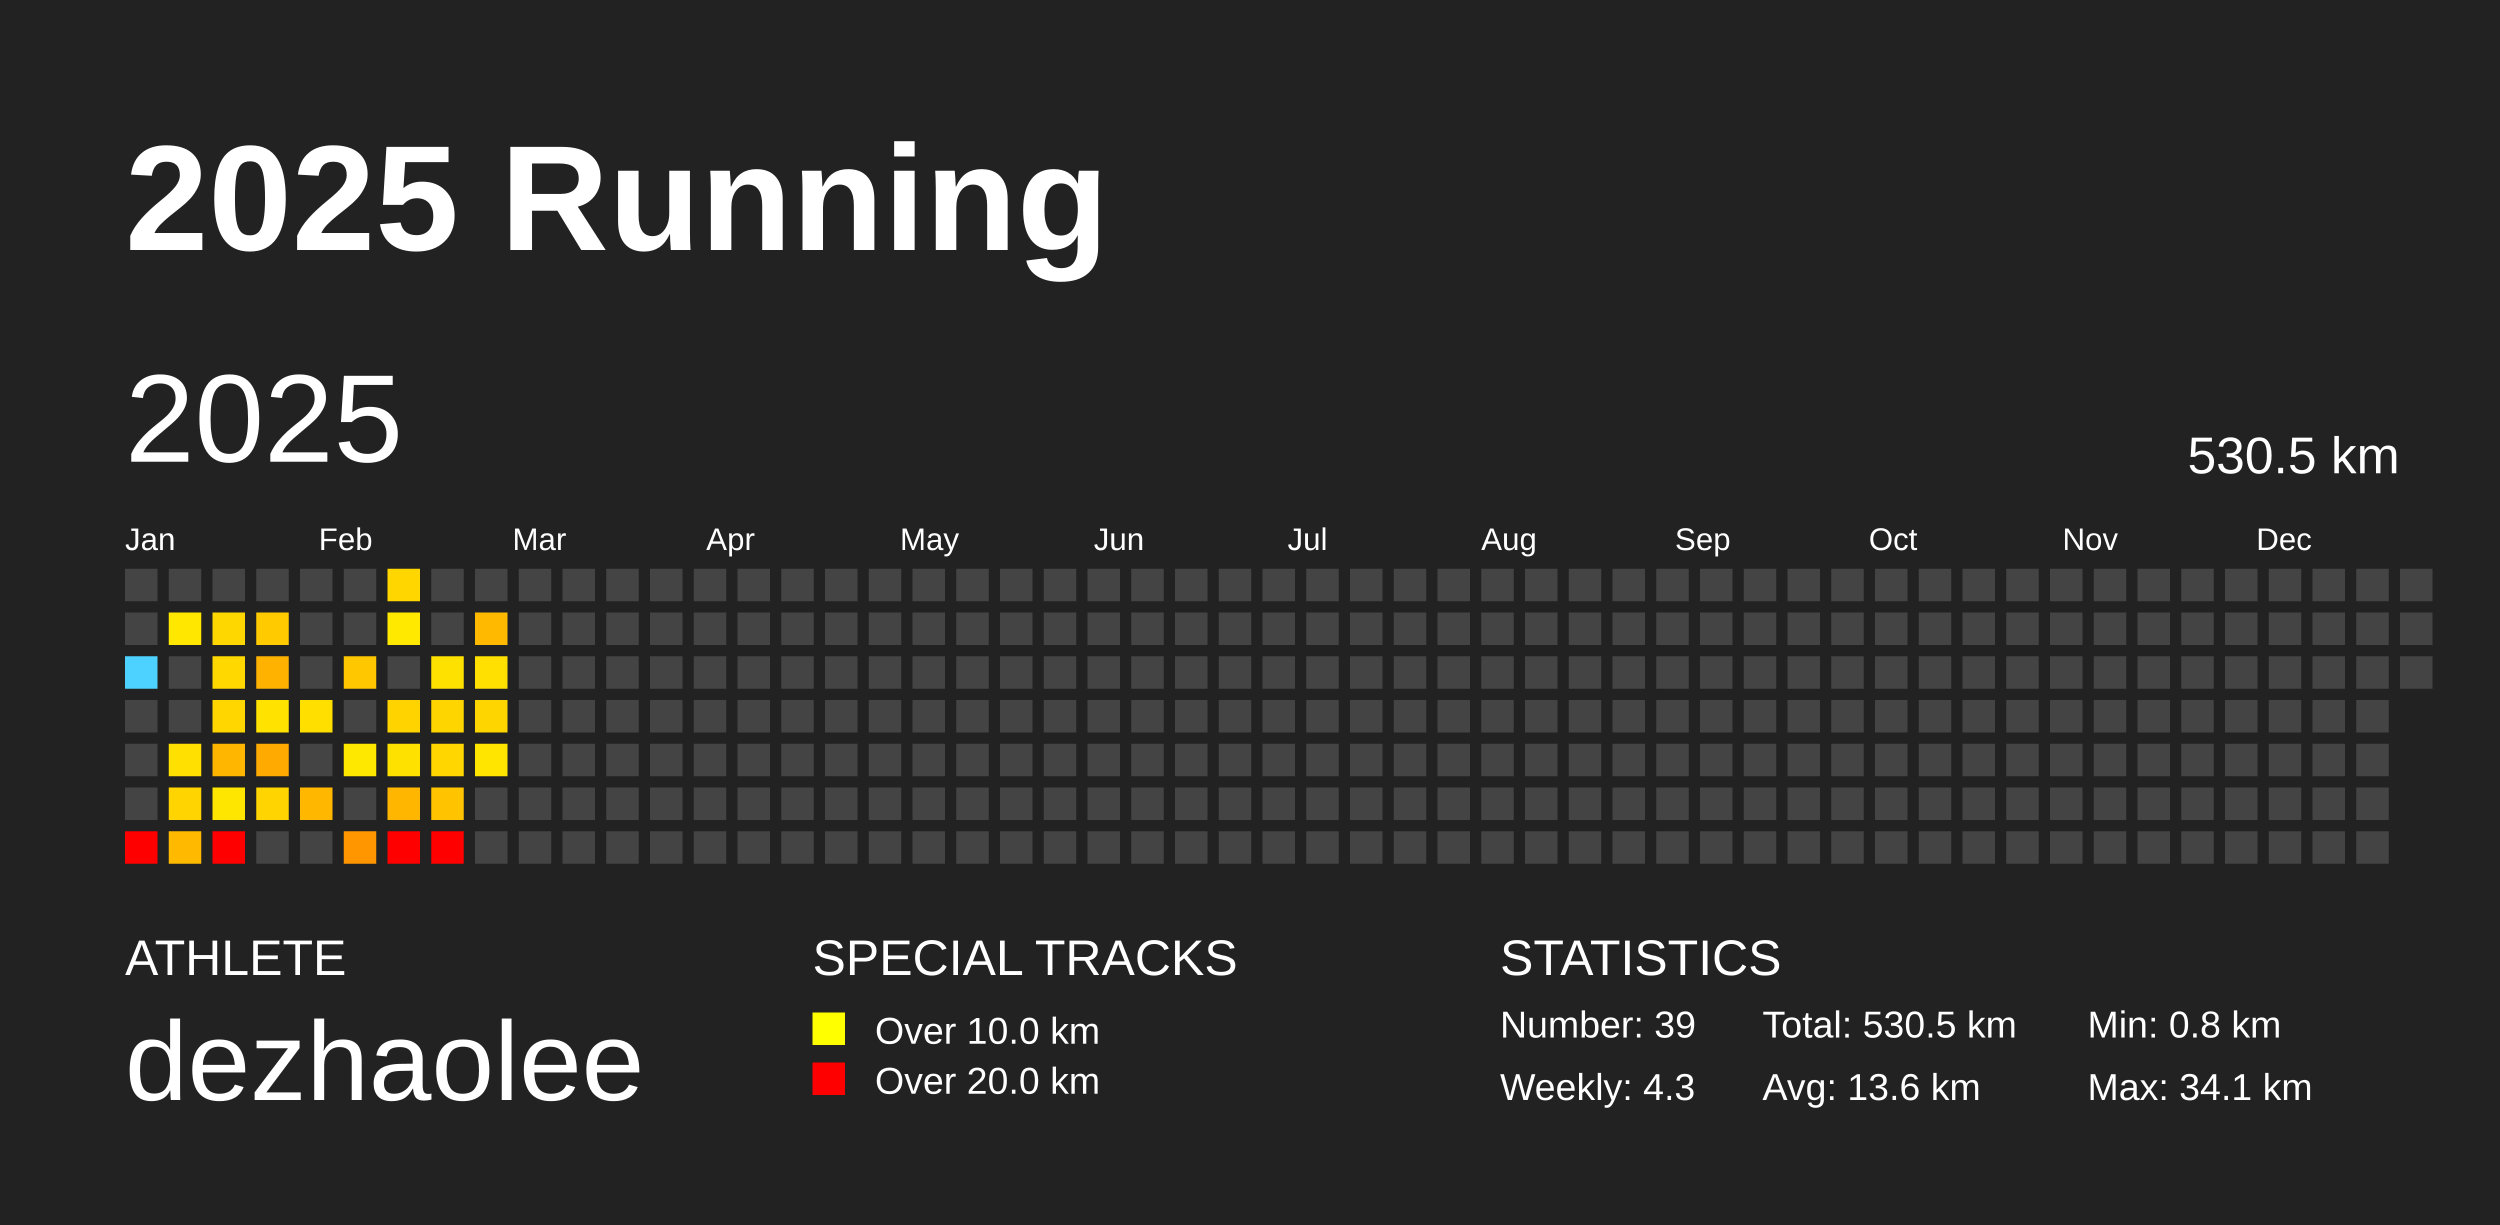
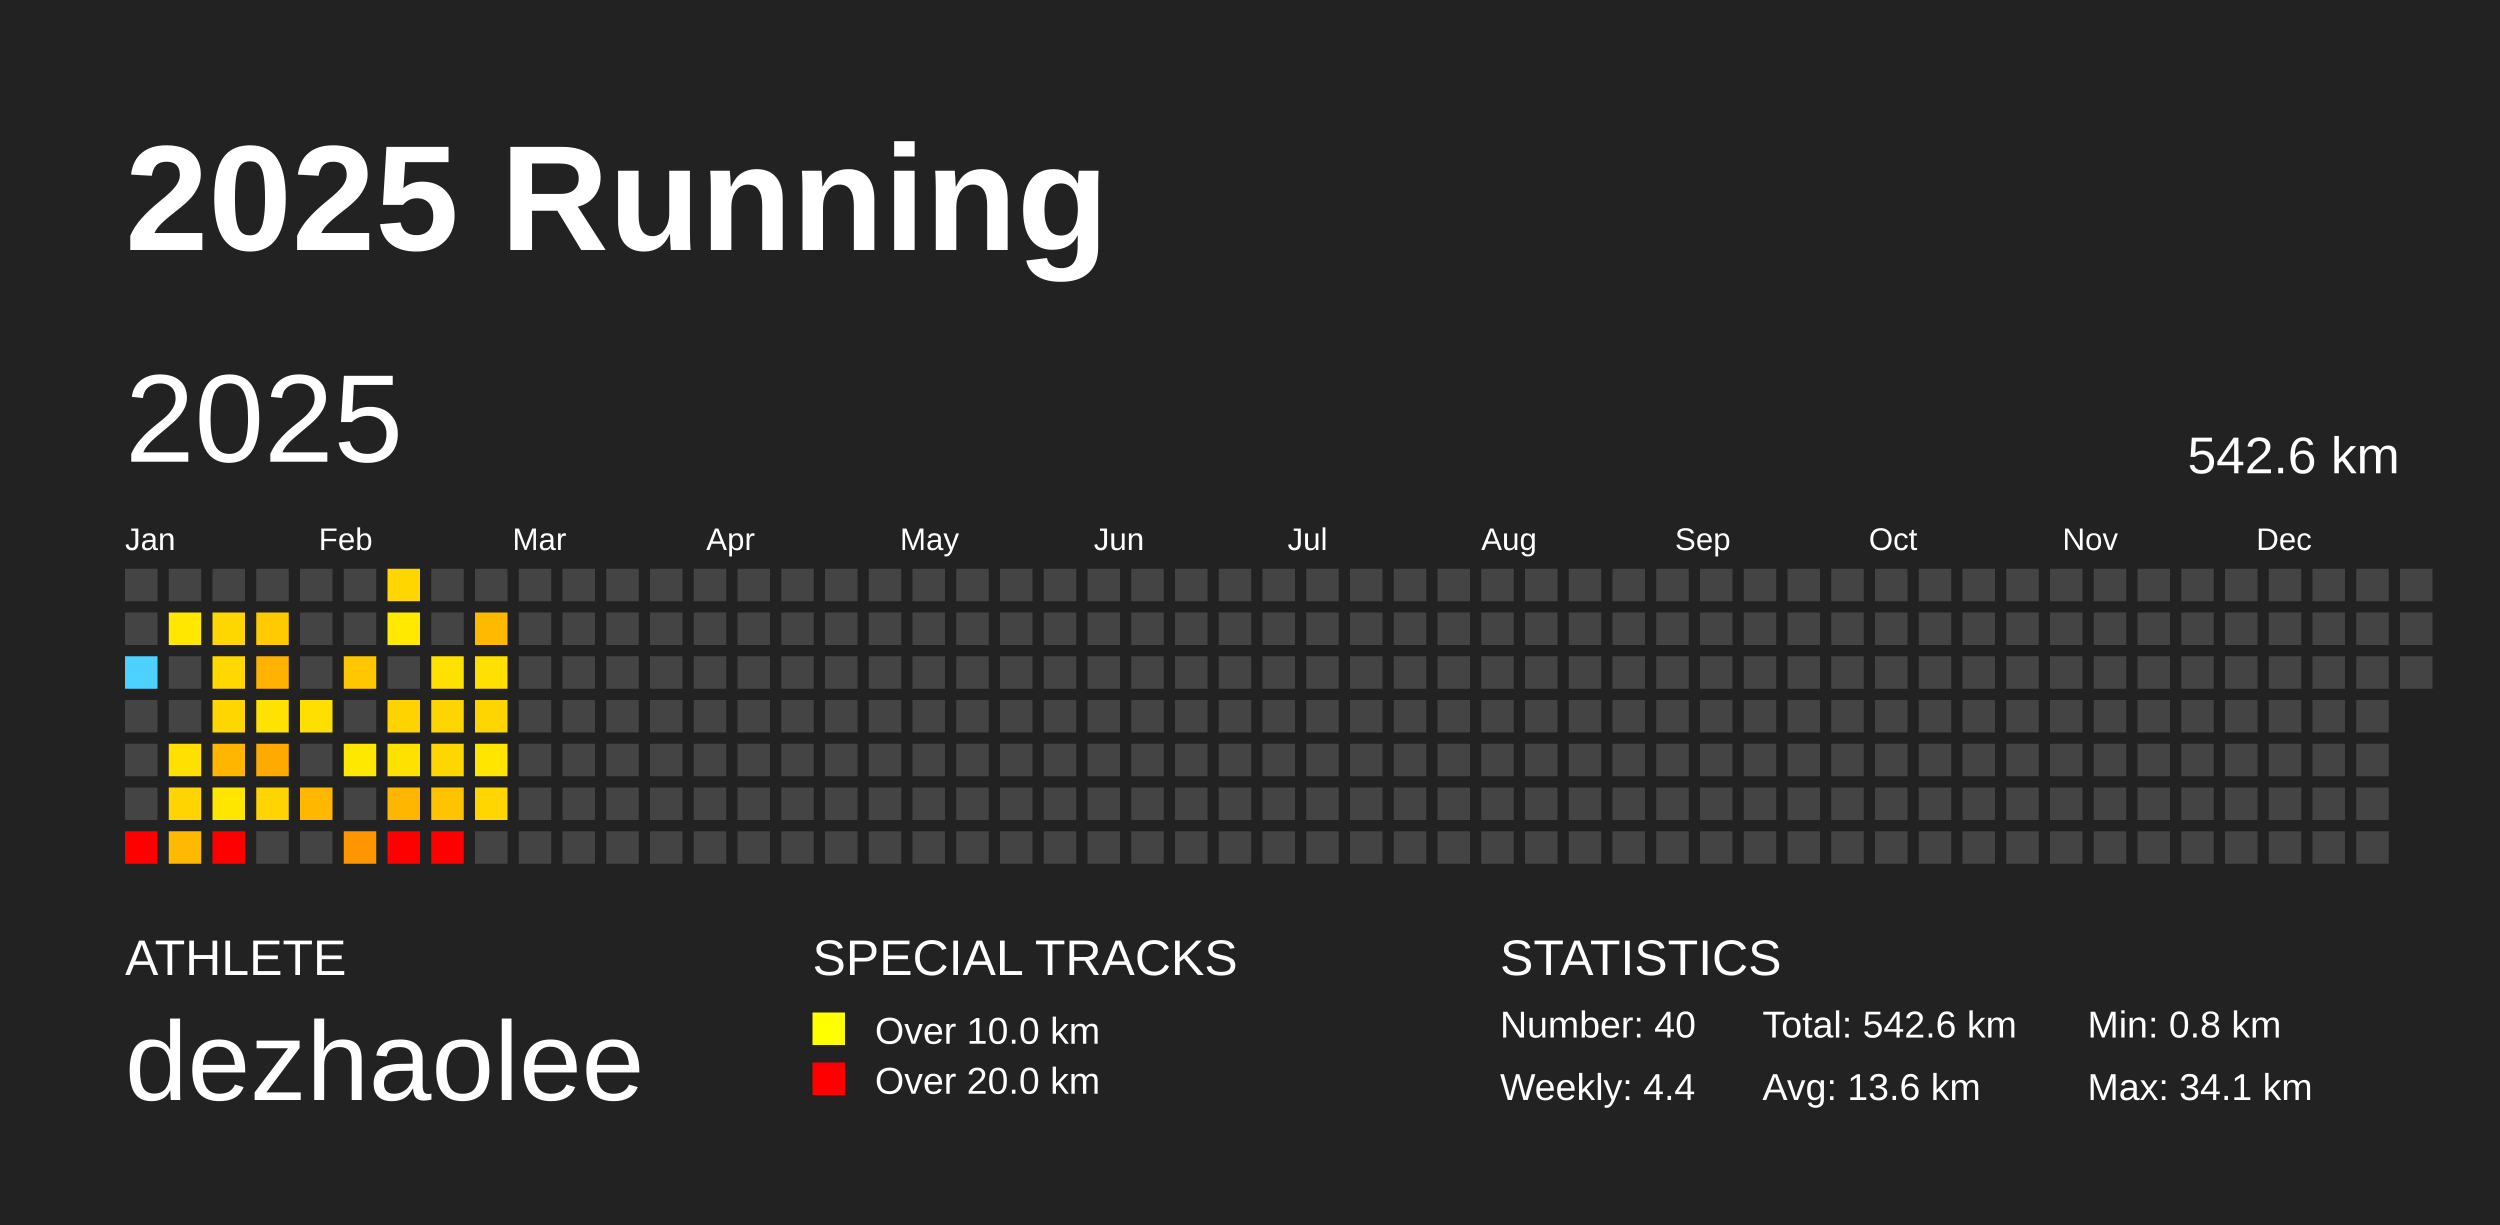
<svg xmlns="http://www.w3.org/2000/svg" baseProfile="full" height="98mm" version="1.1" viewBox="0,0,200,98" width="200mm">
  <defs />
  <rect fill="#222222" height="98" width="200" x="0" y="0" />
  <text fill="#FFFFFF" style="font-size:12px; font-family:Arial; font-weight:bold;" x="10" y="20">2025 Running</text>
  <text fill="#FFFFFF" style="font-size:4px; font-family:Arial" x="10" y="78">ATHLETE</text>
  <text fill="#FFFFFF" style="font-size:9px; font-family:Arial" x="10" y="88">dezhaolee</text>
  <text fill="#FFFFFF" style="font-size:4px; font-family:Arial" x="65" y="78">SPECIAL TRACKS</text>
  <rect fill="yellow" height="2.6" width="2.6" x="65" y="81" />
  <text fill="#FFFFFF" style="font-size:3px; font-family:Arial" x="70" y="83.5">Over 10.0 km</text>
  <rect fill="red" height="2.6" width="2.6" x="65" y="85" />
  <text fill="#FFFFFF" style="font-size:3px; font-family:Arial" x="70" y="87.5">Over 20.0 km</text>
  <text fill="#FFFFFF" style="font-size:4px; font-family:Arial" x="120" y="78">STATISTICS</text>
-   <text fill="#FFFFFF" style="font-size:3px; font-family:Arial" x="120" y="83">Number: 39</text>
-   <text fill="#FFFFFF" style="font-size:3px; font-family:Arial" x="120" y="88">Weekly: 4.3</text>
-   <text fill="#FFFFFF" style="font-size:3px; font-family:Arial" x="141" y="83">Total: 530.5 km</text>
+   <text fill="#FFFFFF" style="font-size:3px; font-family:Arial" x="120" y="83">Number: 40</text>
+   <text fill="#FFFFFF" style="font-size:3px; font-family:Arial" x="120" y="88">Weekly: 4.4</text>
+   <text fill="#FFFFFF" style="font-size:3px; font-family:Arial" x="141" y="83">Total: 542.6 km</text>
  <text fill="#FFFFFF" style="font-size:3px; font-family:Arial" x="141" y="88">Avg: 13.6 km</text>
  <text fill="#FFFFFF" style="font-size:3px; font-family:Arial" x="167" y="83">Min: 0.8 km</text>
  <text fill="#FFFFFF" style="font-size:3px; font-family:Arial" x="167" y="88">Max: 34.1 km</text>
  <text dominant-baseline="hanging" fill="#FFFFFF" style="font-size:10.0px; font-family:Arial;" x="10" y="30">2025</text>
-   <text dominant-baseline="hanging" fill="#FFFFFF" style="font-size:4.125px; font-family:Arial;" x="175" y="35">530.5 km</text>
+   <text dominant-baseline="hanging" fill="#FFFFFF" style="font-size:4.125px; font-family:Arial;" x="175" y="35">542.6 km</text>
  <text fill="#FFFFFF" style="font-size:2.5px; font-family:Arial" x="10.0" y="44">Jan</text>
  <text fill="#FFFFFF" style="font-size:2.5px; font-family:Arial" x="25.5" y="44">Feb</text>
  <text fill="#FFFFFF" style="font-size:2.5px; font-family:Arial" x="41.0" y="44">Mar</text>
  <text fill="#FFFFFF" style="font-size:2.5px; font-family:Arial" x="56.5" y="44">Apr</text>
  <text fill="#FFFFFF" style="font-size:2.5px; font-family:Arial" x="72.0" y="44">May</text>
  <text fill="#FFFFFF" style="font-size:2.5px; font-family:Arial" x="87.5" y="44">Jun</text>
  <text fill="#FFFFFF" style="font-size:2.5px; font-family:Arial" x="103.0" y="44">Jul</text>
  <text fill="#FFFFFF" style="font-size:2.5px; font-family:Arial" x="118.5" y="44">Aug</text>
  <text fill="#FFFFFF" style="font-size:2.5px; font-family:Arial" x="134.0" y="44">Sep</text>
  <text fill="#FFFFFF" style="font-size:2.5px; font-family:Arial" x="149.5" y="44">Oct</text>
  <text fill="#FFFFFF" style="font-size:2.5px; font-family:Arial" x="165.0" y="44">Nov</text>
  <text fill="#FFFFFF" style="font-size:2.5px; font-family:Arial" x="180.5" y="44">Dec</text>
  <rect fill="#444444" height="2.6" width="2.6" x="10.0" y="45.5" />
  <rect fill="#444444" height="2.6" width="2.6" x="10.0" y="49.0" />
  <rect fill="#4dd2ff" height="2.6" width="2.6" x="10.0" y="52.5" />
  <rect fill="#444444" height="2.6" width="2.6" x="10.0" y="56.0" />
  <rect fill="#444444" height="2.6" width="2.6" x="10.0" y="59.5" />
  <rect fill="#444444" height="2.6" width="2.6" x="10.0" y="63.0" />
  <rect fill="red" height="2.6" width="2.6" x="10.0" y="66.5" />
  <rect fill="#444444" height="2.6" width="2.6" x="13.5" y="45.5" />
  <rect fill="#ffe700" height="2.6" width="2.6" x="13.5" y="49.0" />
  <rect fill="#444444" height="2.6" width="2.6" x="13.5" y="52.5" />
  <rect fill="#444444" height="2.6" width="2.6" x="13.5" y="56.0" />
  <rect fill="#ffe000" height="2.6" width="2.6" x="13.5" y="59.5" />
  <rect fill="#ffd400" height="2.6" width="2.6" x="13.5" y="63.0" />
  <rect fill="#ffba00" height="2.6" width="2.6" x="13.5" y="66.5" />
  <rect fill="#444444" height="2.6" width="2.6" x="17.0" y="45.5" />
  <rect fill="#ffd700" height="2.6" width="2.6" x="17.0" y="49.0" />
  <rect fill="#ffd800" height="2.6" width="2.6" x="17.0" y="52.5" />
  <rect fill="#ffd600" height="2.6" width="2.6" x="17.0" y="56.0" />
  <rect fill="#ffb600" height="2.6" width="2.6" x="17.0" y="59.5" />
  <rect fill="#ffe600" height="2.6" width="2.6" x="17.0" y="63.0" />
  <rect fill="red" height="2.6" width="2.6" x="17.0" y="66.5" />
  <rect fill="#444444" height="2.6" width="2.6" x="20.5" y="45.5" />
  <rect fill="#ffca00" height="2.6" width="2.6" x="20.5" y="49.0" />
  <rect fill="#ffb200" height="2.6" width="2.6" x="20.5" y="52.5" />
  <rect fill="#ffe200" height="2.6" width="2.6" x="20.5" y="56.0" />
  <rect fill="#ffaa00" height="2.6" width="2.6" x="20.5" y="59.5" />
  <rect fill="#ffd400" height="2.6" width="2.6" x="20.5" y="63.0" />
  <rect fill="#444444" height="2.6" width="2.6" x="20.5" y="66.5" />
  <rect fill="#444444" height="2.6" width="2.6" x="24.0" y="45.5" />
  <rect fill="#444444" height="2.6" width="2.6" x="24.0" y="49.0" />
  <rect fill="#444444" height="2.6" width="2.6" x="24.0" y="52.5" />
  <rect fill="#ffdf00" height="2.6" width="2.6" x="24.0" y="56.0" />
  <rect fill="#444444" height="2.6" width="2.6" x="24.0" y="59.5" />
  <rect fill="#ffb700" height="2.6" width="2.6" x="24.0" y="63.0" />
  <rect fill="#444444" height="2.6" width="2.6" x="24.0" y="66.5" />
  <rect fill="#444444" height="2.6" width="2.6" x="27.5" y="45.5" />
  <rect fill="#444444" height="2.6" width="2.6" x="27.5" y="49.0" />
  <rect fill="#ffc700" height="2.6" width="2.6" x="27.5" y="52.5" />
  <rect fill="#444444" height="2.6" width="2.6" x="27.5" y="56.0" />
  <rect fill="#ffe800" height="2.6" width="2.6" x="27.5" y="59.5" />
  <rect fill="#444444" height="2.6" width="2.6" x="27.5" y="63.0" />
  <rect fill="#ff9600" height="2.6" width="2.6" x="27.5" y="66.5" />
  <rect fill="#ffd600" height="2.6" width="2.6" x="31.0" y="45.5" />
  <rect fill="#ffe900" height="2.6" width="2.6" x="31.0" y="49.0" />
  <rect fill="#444444" height="2.6" width="2.6" x="31.0" y="52.5" />
  <rect fill="#ffd300" height="2.6" width="2.6" x="31.0" y="56.0" />
  <rect fill="#ffe100" height="2.6" width="2.6" x="31.0" y="59.5" />
  <rect fill="#ffb600" height="2.6" width="2.6" x="31.0" y="63.0" />
  <rect fill="red" height="2.6" width="2.6" x="31.0" y="66.5" />
  <rect fill="#444444" height="2.6" width="2.6" x="34.5" y="45.5" />
  <rect fill="#444444" height="2.6" width="2.6" x="34.5" y="49.0" />
  <rect fill="#ffe100" height="2.6" width="2.6" x="34.5" y="52.5" />
  <rect fill="#ffd500" height="2.6" width="2.6" x="34.5" y="56.0" />
  <rect fill="#ffd600" height="2.6" width="2.6" x="34.5" y="59.5" />
  <rect fill="#ffc300" height="2.6" width="2.6" x="34.5" y="63.0" />
  <rect fill="red" height="2.6" width="2.6" x="34.5" y="66.5" />
  <rect fill="#444444" height="2.6" width="2.6" x="38.0" y="45.5" />
  <rect fill="#ffba00" height="2.6" width="2.6" x="38.0" y="49.0" />
  <rect fill="#ffe000" height="2.6" width="2.6" x="38.0" y="52.5" />
  <rect fill="#ffd500" height="2.6" width="2.6" x="38.0" y="56.0" />
  <rect fill="#ffe500" height="2.6" width="2.6" x="38.0" y="59.5" />
-   <rect fill="#444444" height="2.6" width="2.6" x="38.0" y="63.0" />
+   <rect fill="#ffd600" height="2.6" width="2.6" x="38.0" y="63.0" />
  <rect fill="#444444" height="2.6" width="2.6" x="38.0" y="66.5" />
  <rect fill="#444444" height="2.6" width="2.6" x="41.5" y="45.5" />
  <rect fill="#444444" height="2.6" width="2.6" x="41.5" y="49.0" />
  <rect fill="#444444" height="2.6" width="2.6" x="41.5" y="52.5" />
  <rect fill="#444444" height="2.6" width="2.6" x="41.5" y="56.0" />
  <rect fill="#444444" height="2.6" width="2.6" x="41.5" y="59.5" />
  <rect fill="#444444" height="2.6" width="2.6" x="41.5" y="63.0" />
  <rect fill="#444444" height="2.6" width="2.6" x="41.5" y="66.5" />
  <rect fill="#444444" height="2.6" width="2.6" x="45.0" y="45.5" />
  <rect fill="#444444" height="2.6" width="2.6" x="45.0" y="49.0" />
  <rect fill="#444444" height="2.6" width="2.6" x="45.0" y="52.5" />
  <rect fill="#444444" height="2.6" width="2.6" x="45.0" y="56.0" />
  <rect fill="#444444" height="2.6" width="2.6" x="45.0" y="59.5" />
  <rect fill="#444444" height="2.6" width="2.6" x="45.0" y="63.0" />
  <rect fill="#444444" height="2.6" width="2.6" x="45.0" y="66.5" />
  <rect fill="#444444" height="2.6" width="2.6" x="48.5" y="45.5" />
  <rect fill="#444444" height="2.6" width="2.6" x="48.5" y="49.0" />
  <rect fill="#444444" height="2.6" width="2.6" x="48.5" y="52.5" />
  <rect fill="#444444" height="2.6" width="2.6" x="48.5" y="56.0" />
  <rect fill="#444444" height="2.6" width="2.6" x="48.5" y="59.5" />
  <rect fill="#444444" height="2.6" width="2.6" x="48.5" y="63.0" />
  <rect fill="#444444" height="2.6" width="2.6" x="48.5" y="66.5" />
  <rect fill="#444444" height="2.6" width="2.6" x="52.0" y="45.5" />
  <rect fill="#444444" height="2.6" width="2.6" x="52.0" y="49.0" />
  <rect fill="#444444" height="2.6" width="2.6" x="52.0" y="52.5" />
  <rect fill="#444444" height="2.6" width="2.6" x="52.0" y="56.0" />
  <rect fill="#444444" height="2.6" width="2.6" x="52.0" y="59.5" />
  <rect fill="#444444" height="2.6" width="2.6" x="52.0" y="63.0" />
  <rect fill="#444444" height="2.6" width="2.6" x="52.0" y="66.5" />
  <rect fill="#444444" height="2.6" width="2.6" x="55.5" y="45.5" />
  <rect fill="#444444" height="2.6" width="2.6" x="55.5" y="49.0" />
  <rect fill="#444444" height="2.6" width="2.6" x="55.5" y="52.5" />
  <rect fill="#444444" height="2.6" width="2.6" x="55.5" y="56.0" />
  <rect fill="#444444" height="2.6" width="2.6" x="55.5" y="59.5" />
  <rect fill="#444444" height="2.6" width="2.6" x="55.5" y="63.0" />
  <rect fill="#444444" height="2.6" width="2.6" x="55.5" y="66.5" />
  <rect fill="#444444" height="2.6" width="2.6" x="59.0" y="45.5" />
  <rect fill="#444444" height="2.6" width="2.6" x="59.0" y="49.0" />
  <rect fill="#444444" height="2.6" width="2.6" x="59.0" y="52.5" />
  <rect fill="#444444" height="2.6" width="2.6" x="59.0" y="56.0" />
  <rect fill="#444444" height="2.6" width="2.6" x="59.0" y="59.5" />
  <rect fill="#444444" height="2.6" width="2.6" x="59.0" y="63.0" />
  <rect fill="#444444" height="2.6" width="2.6" x="59.0" y="66.5" />
  <rect fill="#444444" height="2.6" width="2.6" x="62.5" y="45.5" />
  <rect fill="#444444" height="2.6" width="2.6" x="62.5" y="49.0" />
  <rect fill="#444444" height="2.6" width="2.6" x="62.5" y="52.5" />
  <rect fill="#444444" height="2.6" width="2.6" x="62.5" y="56.0" />
  <rect fill="#444444" height="2.6" width="2.6" x="62.5" y="59.5" />
  <rect fill="#444444" height="2.6" width="2.6" x="62.5" y="63.0" />
  <rect fill="#444444" height="2.6" width="2.6" x="62.5" y="66.5" />
  <rect fill="#444444" height="2.6" width="2.6" x="66.0" y="45.5" />
  <rect fill="#444444" height="2.6" width="2.6" x="66.0" y="49.0" />
  <rect fill="#444444" height="2.6" width="2.6" x="66.0" y="52.5" />
  <rect fill="#444444" height="2.6" width="2.6" x="66.0" y="56.0" />
  <rect fill="#444444" height="2.6" width="2.6" x="66.0" y="59.5" />
  <rect fill="#444444" height="2.6" width="2.6" x="66.0" y="63.0" />
  <rect fill="#444444" height="2.6" width="2.6" x="66.0" y="66.5" />
  <rect fill="#444444" height="2.6" width="2.6" x="69.5" y="45.5" />
  <rect fill="#444444" height="2.6" width="2.6" x="69.5" y="49.0" />
  <rect fill="#444444" height="2.6" width="2.6" x="69.5" y="52.5" />
  <rect fill="#444444" height="2.6" width="2.6" x="69.5" y="56.0" />
  <rect fill="#444444" height="2.6" width="2.6" x="69.5" y="59.5" />
  <rect fill="#444444" height="2.6" width="2.6" x="69.5" y="63.0" />
  <rect fill="#444444" height="2.6" width="2.6" x="69.5" y="66.5" />
  <rect fill="#444444" height="2.6" width="2.6" x="73.0" y="45.5" />
  <rect fill="#444444" height="2.6" width="2.6" x="73.0" y="49.0" />
  <rect fill="#444444" height="2.6" width="2.6" x="73.0" y="52.5" />
  <rect fill="#444444" height="2.6" width="2.6" x="73.0" y="56.0" />
  <rect fill="#444444" height="2.6" width="2.6" x="73.0" y="59.5" />
  <rect fill="#444444" height="2.6" width="2.6" x="73.0" y="63.0" />
  <rect fill="#444444" height="2.6" width="2.6" x="73.0" y="66.5" />
  <rect fill="#444444" height="2.6" width="2.6" x="76.5" y="45.5" />
  <rect fill="#444444" height="2.6" width="2.6" x="76.5" y="49.0" />
  <rect fill="#444444" height="2.6" width="2.6" x="76.5" y="52.5" />
  <rect fill="#444444" height="2.6" width="2.6" x="76.5" y="56.0" />
  <rect fill="#444444" height="2.6" width="2.6" x="76.5" y="59.5" />
  <rect fill="#444444" height="2.6" width="2.6" x="76.5" y="63.0" />
  <rect fill="#444444" height="2.6" width="2.6" x="76.5" y="66.5" />
  <rect fill="#444444" height="2.6" width="2.6" x="80.0" y="45.5" />
  <rect fill="#444444" height="2.6" width="2.6" x="80.0" y="49.0" />
  <rect fill="#444444" height="2.6" width="2.6" x="80.0" y="52.5" />
  <rect fill="#444444" height="2.6" width="2.6" x="80.0" y="56.0" />
  <rect fill="#444444" height="2.6" width="2.6" x="80.0" y="59.5" />
  <rect fill="#444444" height="2.6" width="2.6" x="80.0" y="63.0" />
  <rect fill="#444444" height="2.6" width="2.6" x="80.0" y="66.5" />
  <rect fill="#444444" height="2.6" width="2.6" x="83.5" y="45.5" />
  <rect fill="#444444" height="2.6" width="2.6" x="83.5" y="49.0" />
  <rect fill="#444444" height="2.6" width="2.6" x="83.5" y="52.5" />
  <rect fill="#444444" height="2.6" width="2.6" x="83.5" y="56.0" />
  <rect fill="#444444" height="2.6" width="2.6" x="83.5" y="59.5" />
  <rect fill="#444444" height="2.6" width="2.6" x="83.5" y="63.0" />
  <rect fill="#444444" height="2.6" width="2.6" x="83.5" y="66.5" />
  <rect fill="#444444" height="2.6" width="2.6" x="87.0" y="45.5" />
  <rect fill="#444444" height="2.6" width="2.6" x="87.0" y="49.0" />
  <rect fill="#444444" height="2.6" width="2.6" x="87.0" y="52.5" />
  <rect fill="#444444" height="2.6" width="2.6" x="87.0" y="56.0" />
  <rect fill="#444444" height="2.6" width="2.6" x="87.0" y="59.5" />
  <rect fill="#444444" height="2.6" width="2.6" x="87.0" y="63.0" />
  <rect fill="#444444" height="2.6" width="2.6" x="87.0" y="66.5" />
  <rect fill="#444444" height="2.6" width="2.6" x="90.5" y="45.5" />
  <rect fill="#444444" height="2.6" width="2.6" x="90.5" y="49.0" />
  <rect fill="#444444" height="2.6" width="2.6" x="90.5" y="52.5" />
  <rect fill="#444444" height="2.6" width="2.6" x="90.5" y="56.0" />
  <rect fill="#444444" height="2.6" width="2.6" x="90.5" y="59.5" />
  <rect fill="#444444" height="2.6" width="2.6" x="90.5" y="63.0" />
  <rect fill="#444444" height="2.6" width="2.6" x="90.5" y="66.5" />
  <rect fill="#444444" height="2.6" width="2.6" x="94.0" y="45.5" />
  <rect fill="#444444" height="2.6" width="2.6" x="94.0" y="49.0" />
  <rect fill="#444444" height="2.6" width="2.6" x="94.0" y="52.5" />
  <rect fill="#444444" height="2.6" width="2.6" x="94.0" y="56.0" />
  <rect fill="#444444" height="2.6" width="2.6" x="94.0" y="59.5" />
  <rect fill="#444444" height="2.6" width="2.6" x="94.0" y="63.0" />
  <rect fill="#444444" height="2.6" width="2.6" x="94.0" y="66.5" />
  <rect fill="#444444" height="2.6" width="2.6" x="97.5" y="45.5" />
  <rect fill="#444444" height="2.6" width="2.6" x="97.5" y="49.0" />
  <rect fill="#444444" height="2.6" width="2.6" x="97.5" y="52.5" />
  <rect fill="#444444" height="2.6" width="2.6" x="97.5" y="56.0" />
  <rect fill="#444444" height="2.6" width="2.6" x="97.5" y="59.5" />
  <rect fill="#444444" height="2.6" width="2.6" x="97.5" y="63.0" />
  <rect fill="#444444" height="2.6" width="2.6" x="97.5" y="66.5" />
  <rect fill="#444444" height="2.6" width="2.6" x="101.0" y="45.5" />
  <rect fill="#444444" height="2.6" width="2.6" x="101.0" y="49.0" />
  <rect fill="#444444" height="2.6" width="2.6" x="101.0" y="52.5" />
  <rect fill="#444444" height="2.6" width="2.6" x="101.0" y="56.0" />
  <rect fill="#444444" height="2.6" width="2.6" x="101.0" y="59.5" />
  <rect fill="#444444" height="2.6" width="2.6" x="101.0" y="63.0" />
  <rect fill="#444444" height="2.6" width="2.6" x="101.0" y="66.5" />
  <rect fill="#444444" height="2.6" width="2.6" x="104.5" y="45.5" />
  <rect fill="#444444" height="2.6" width="2.6" x="104.5" y="49.0" />
  <rect fill="#444444" height="2.6" width="2.6" x="104.5" y="52.5" />
  <rect fill="#444444" height="2.6" width="2.6" x="104.5" y="56.0" />
  <rect fill="#444444" height="2.6" width="2.6" x="104.5" y="59.5" />
  <rect fill="#444444" height="2.6" width="2.6" x="104.5" y="63.0" />
  <rect fill="#444444" height="2.6" width="2.6" x="104.5" y="66.5" />
  <rect fill="#444444" height="2.6" width="2.6" x="108.0" y="45.5" />
  <rect fill="#444444" height="2.6" width="2.6" x="108.0" y="49.0" />
  <rect fill="#444444" height="2.6" width="2.6" x="108.0" y="52.5" />
  <rect fill="#444444" height="2.6" width="2.6" x="108.0" y="56.0" />
  <rect fill="#444444" height="2.6" width="2.6" x="108.0" y="59.5" />
  <rect fill="#444444" height="2.6" width="2.6" x="108.0" y="63.0" />
  <rect fill="#444444" height="2.6" width="2.6" x="108.0" y="66.5" />
  <rect fill="#444444" height="2.6" width="2.6" x="111.5" y="45.5" />
  <rect fill="#444444" height="2.6" width="2.6" x="111.5" y="49.0" />
  <rect fill="#444444" height="2.6" width="2.6" x="111.5" y="52.5" />
  <rect fill="#444444" height="2.6" width="2.6" x="111.5" y="56.0" />
  <rect fill="#444444" height="2.6" width="2.6" x="111.5" y="59.5" />
  <rect fill="#444444" height="2.6" width="2.6" x="111.5" y="63.0" />
  <rect fill="#444444" height="2.6" width="2.6" x="111.5" y="66.5" />
  <rect fill="#444444" height="2.6" width="2.6" x="115.0" y="45.5" />
  <rect fill="#444444" height="2.6" width="2.6" x="115.0" y="49.0" />
  <rect fill="#444444" height="2.6" width="2.6" x="115.0" y="52.5" />
  <rect fill="#444444" height="2.6" width="2.6" x="115.0" y="56.0" />
  <rect fill="#444444" height="2.6" width="2.6" x="115.0" y="59.5" />
  <rect fill="#444444" height="2.6" width="2.6" x="115.0" y="63.0" />
  <rect fill="#444444" height="2.6" width="2.6" x="115.0" y="66.5" />
  <rect fill="#444444" height="2.6" width="2.6" x="118.5" y="45.5" />
  <rect fill="#444444" height="2.6" width="2.6" x="118.5" y="49.0" />
  <rect fill="#444444" height="2.6" width="2.6" x="118.5" y="52.5" />
  <rect fill="#444444" height="2.6" width="2.6" x="118.5" y="56.0" />
  <rect fill="#444444" height="2.6" width="2.6" x="118.5" y="59.5" />
  <rect fill="#444444" height="2.6" width="2.6" x="118.5" y="63.0" />
  <rect fill="#444444" height="2.6" width="2.6" x="118.5" y="66.5" />
  <rect fill="#444444" height="2.6" width="2.6" x="122.0" y="45.5" />
  <rect fill="#444444" height="2.6" width="2.6" x="122.0" y="49.0" />
  <rect fill="#444444" height="2.6" width="2.6" x="122.0" y="52.5" />
  <rect fill="#444444" height="2.6" width="2.6" x="122.0" y="56.0" />
  <rect fill="#444444" height="2.6" width="2.6" x="122.0" y="59.5" />
  <rect fill="#444444" height="2.6" width="2.6" x="122.0" y="63.0" />
  <rect fill="#444444" height="2.6" width="2.6" x="122.0" y="66.5" />
  <rect fill="#444444" height="2.6" width="2.6" x="125.5" y="45.5" />
  <rect fill="#444444" height="2.6" width="2.6" x="125.5" y="49.0" />
  <rect fill="#444444" height="2.6" width="2.6" x="125.5" y="52.5" />
  <rect fill="#444444" height="2.6" width="2.6" x="125.5" y="56.0" />
  <rect fill="#444444" height="2.6" width="2.6" x="125.5" y="59.5" />
  <rect fill="#444444" height="2.6" width="2.6" x="125.5" y="63.0" />
  <rect fill="#444444" height="2.6" width="2.6" x="125.5" y="66.5" />
  <rect fill="#444444" height="2.6" width="2.6" x="129.0" y="45.5" />
  <rect fill="#444444" height="2.6" width="2.6" x="129.0" y="49.0" />
  <rect fill="#444444" height="2.6" width="2.6" x="129.0" y="52.5" />
  <rect fill="#444444" height="2.6" width="2.6" x="129.0" y="56.0" />
  <rect fill="#444444" height="2.6" width="2.6" x="129.0" y="59.5" />
  <rect fill="#444444" height="2.6" width="2.6" x="129.0" y="63.0" />
  <rect fill="#444444" height="2.6" width="2.6" x="129.0" y="66.5" />
  <rect fill="#444444" height="2.6" width="2.6" x="132.5" y="45.5" />
  <rect fill="#444444" height="2.6" width="2.6" x="132.5" y="49.0" />
  <rect fill="#444444" height="2.6" width="2.6" x="132.5" y="52.5" />
  <rect fill="#444444" height="2.6" width="2.6" x="132.5" y="56.0" />
  <rect fill="#444444" height="2.6" width="2.6" x="132.5" y="59.5" />
  <rect fill="#444444" height="2.6" width="2.6" x="132.5" y="63.0" />
  <rect fill="#444444" height="2.6" width="2.6" x="132.5" y="66.5" />
  <rect fill="#444444" height="2.6" width="2.6" x="136.0" y="45.5" />
  <rect fill="#444444" height="2.6" width="2.6" x="136.0" y="49.0" />
  <rect fill="#444444" height="2.6" width="2.6" x="136.0" y="52.5" />
  <rect fill="#444444" height="2.6" width="2.6" x="136.0" y="56.0" />
  <rect fill="#444444" height="2.6" width="2.6" x="136.0" y="59.5" />
  <rect fill="#444444" height="2.6" width="2.6" x="136.0" y="63.0" />
  <rect fill="#444444" height="2.6" width="2.6" x="136.0" y="66.5" />
  <rect fill="#444444" height="2.6" width="2.6" x="139.5" y="45.5" />
  <rect fill="#444444" height="2.6" width="2.6" x="139.5" y="49.0" />
  <rect fill="#444444" height="2.6" width="2.6" x="139.5" y="52.5" />
  <rect fill="#444444" height="2.6" width="2.6" x="139.5" y="56.0" />
  <rect fill="#444444" height="2.6" width="2.6" x="139.5" y="59.5" />
  <rect fill="#444444" height="2.6" width="2.6" x="139.5" y="63.0" />
  <rect fill="#444444" height="2.6" width="2.6" x="139.5" y="66.5" />
  <rect fill="#444444" height="2.6" width="2.6" x="143.0" y="45.5" />
  <rect fill="#444444" height="2.6" width="2.6" x="143.0" y="49.0" />
  <rect fill="#444444" height="2.6" width="2.6" x="143.0" y="52.5" />
  <rect fill="#444444" height="2.6" width="2.6" x="143.0" y="56.0" />
  <rect fill="#444444" height="2.6" width="2.6" x="143.0" y="59.5" />
  <rect fill="#444444" height="2.6" width="2.6" x="143.0" y="63.0" />
  <rect fill="#444444" height="2.6" width="2.6" x="143.0" y="66.5" />
  <rect fill="#444444" height="2.6" width="2.6" x="146.5" y="45.5" />
  <rect fill="#444444" height="2.6" width="2.6" x="146.5" y="49.0" />
  <rect fill="#444444" height="2.6" width="2.6" x="146.5" y="52.5" />
  <rect fill="#444444" height="2.6" width="2.6" x="146.5" y="56.0" />
  <rect fill="#444444" height="2.6" width="2.6" x="146.5" y="59.5" />
  <rect fill="#444444" height="2.6" width="2.6" x="146.5" y="63.0" />
  <rect fill="#444444" height="2.6" width="2.6" x="146.5" y="66.5" />
  <rect fill="#444444" height="2.6" width="2.6" x="150.0" y="45.5" />
  <rect fill="#444444" height="2.6" width="2.6" x="150.0" y="49.0" />
  <rect fill="#444444" height="2.6" width="2.6" x="150.0" y="52.5" />
  <rect fill="#444444" height="2.6" width="2.6" x="150.0" y="56.0" />
  <rect fill="#444444" height="2.6" width="2.6" x="150.0" y="59.5" />
  <rect fill="#444444" height="2.6" width="2.6" x="150.0" y="63.0" />
  <rect fill="#444444" height="2.6" width="2.6" x="150.0" y="66.5" />
  <rect fill="#444444" height="2.6" width="2.6" x="153.5" y="45.5" />
  <rect fill="#444444" height="2.6" width="2.6" x="153.5" y="49.0" />
  <rect fill="#444444" height="2.6" width="2.6" x="153.5" y="52.5" />
  <rect fill="#444444" height="2.6" width="2.6" x="153.5" y="56.0" />
  <rect fill="#444444" height="2.6" width="2.6" x="153.5" y="59.5" />
  <rect fill="#444444" height="2.6" width="2.6" x="153.5" y="63.0" />
  <rect fill="#444444" height="2.6" width="2.6" x="153.5" y="66.5" />
  <rect fill="#444444" height="2.6" width="2.6" x="157.0" y="45.5" />
  <rect fill="#444444" height="2.6" width="2.6" x="157.0" y="49.0" />
  <rect fill="#444444" height="2.6" width="2.6" x="157.0" y="52.5" />
  <rect fill="#444444" height="2.6" width="2.6" x="157.0" y="56.0" />
  <rect fill="#444444" height="2.6" width="2.6" x="157.0" y="59.5" />
  <rect fill="#444444" height="2.6" width="2.6" x="157.0" y="63.0" />
  <rect fill="#444444" height="2.6" width="2.6" x="157.0" y="66.5" />
  <rect fill="#444444" height="2.6" width="2.6" x="160.5" y="45.5" />
  <rect fill="#444444" height="2.6" width="2.6" x="160.5" y="49.0" />
  <rect fill="#444444" height="2.6" width="2.6" x="160.5" y="52.5" />
  <rect fill="#444444" height="2.6" width="2.6" x="160.5" y="56.0" />
  <rect fill="#444444" height="2.6" width="2.6" x="160.5" y="59.5" />
  <rect fill="#444444" height="2.6" width="2.6" x="160.5" y="63.0" />
  <rect fill="#444444" height="2.6" width="2.6" x="160.5" y="66.5" />
  <rect fill="#444444" height="2.6" width="2.6" x="164.0" y="45.5" />
  <rect fill="#444444" height="2.6" width="2.6" x="164.0" y="49.0" />
  <rect fill="#444444" height="2.6" width="2.6" x="164.0" y="52.5" />
  <rect fill="#444444" height="2.6" width="2.6" x="164.0" y="56.0" />
  <rect fill="#444444" height="2.6" width="2.6" x="164.0" y="59.5" />
  <rect fill="#444444" height="2.6" width="2.6" x="164.0" y="63.0" />
  <rect fill="#444444" height="2.6" width="2.6" x="164.0" y="66.5" />
  <rect fill="#444444" height="2.6" width="2.6" x="167.5" y="45.5" />
  <rect fill="#444444" height="2.6" width="2.6" x="167.5" y="49.0" />
  <rect fill="#444444" height="2.6" width="2.6" x="167.5" y="52.5" />
  <rect fill="#444444" height="2.6" width="2.6" x="167.5" y="56.0" />
  <rect fill="#444444" height="2.6" width="2.6" x="167.5" y="59.5" />
  <rect fill="#444444" height="2.6" width="2.6" x="167.5" y="63.0" />
  <rect fill="#444444" height="2.6" width="2.6" x="167.5" y="66.5" />
  <rect fill="#444444" height="2.6" width="2.6" x="171.0" y="45.5" />
  <rect fill="#444444" height="2.6" width="2.6" x="171.0" y="49.0" />
  <rect fill="#444444" height="2.6" width="2.6" x="171.0" y="52.5" />
  <rect fill="#444444" height="2.6" width="2.6" x="171.0" y="56.0" />
  <rect fill="#444444" height="2.6" width="2.6" x="171.0" y="59.5" />
  <rect fill="#444444" height="2.6" width="2.6" x="171.0" y="63.0" />
  <rect fill="#444444" height="2.6" width="2.6" x="171.0" y="66.5" />
  <rect fill="#444444" height="2.6" width="2.6" x="174.5" y="45.5" />
  <rect fill="#444444" height="2.6" width="2.6" x="174.5" y="49.0" />
  <rect fill="#444444" height="2.6" width="2.6" x="174.5" y="52.5" />
  <rect fill="#444444" height="2.6" width="2.6" x="174.5" y="56.0" />
  <rect fill="#444444" height="2.6" width="2.6" x="174.5" y="59.5" />
  <rect fill="#444444" height="2.6" width="2.6" x="174.5" y="63.0" />
  <rect fill="#444444" height="2.6" width="2.6" x="174.5" y="66.5" />
  <rect fill="#444444" height="2.6" width="2.6" x="178.0" y="45.5" />
  <rect fill="#444444" height="2.6" width="2.6" x="178.0" y="49.0" />
  <rect fill="#444444" height="2.6" width="2.6" x="178.0" y="52.5" />
  <rect fill="#444444" height="2.6" width="2.6" x="178.0" y="56.0" />
  <rect fill="#444444" height="2.6" width="2.6" x="178.0" y="59.5" />
  <rect fill="#444444" height="2.6" width="2.6" x="178.0" y="63.0" />
  <rect fill="#444444" height="2.6" width="2.6" x="178.0" y="66.5" />
  <rect fill="#444444" height="2.6" width="2.6" x="181.5" y="45.5" />
  <rect fill="#444444" height="2.6" width="2.6" x="181.5" y="49.0" />
  <rect fill="#444444" height="2.6" width="2.6" x="181.5" y="52.5" />
  <rect fill="#444444" height="2.6" width="2.6" x="181.5" y="56.0" />
  <rect fill="#444444" height="2.6" width="2.6" x="181.5" y="59.5" />
  <rect fill="#444444" height="2.6" width="2.6" x="181.5" y="63.0" />
  <rect fill="#444444" height="2.6" width="2.6" x="181.5" y="66.5" />
  <rect fill="#444444" height="2.6" width="2.6" x="185.0" y="45.5" />
  <rect fill="#444444" height="2.6" width="2.6" x="185.0" y="49.0" />
  <rect fill="#444444" height="2.6" width="2.6" x="185.0" y="52.5" />
  <rect fill="#444444" height="2.6" width="2.6" x="185.0" y="56.0" />
  <rect fill="#444444" height="2.6" width="2.6" x="185.0" y="59.5" />
  <rect fill="#444444" height="2.6" width="2.6" x="185.0" y="63.0" />
  <rect fill="#444444" height="2.6" width="2.6" x="185.0" y="66.5" />
  <rect fill="#444444" height="2.6" width="2.6" x="188.5" y="45.5" />
  <rect fill="#444444" height="2.6" width="2.6" x="188.5" y="49.0" />
  <rect fill="#444444" height="2.6" width="2.6" x="188.5" y="52.5" />
  <rect fill="#444444" height="2.6" width="2.6" x="188.5" y="56.0" />
  <rect fill="#444444" height="2.6" width="2.6" x="188.5" y="59.5" />
  <rect fill="#444444" height="2.6" width="2.6" x="188.5" y="63.0" />
  <rect fill="#444444" height="2.6" width="2.6" x="188.5" y="66.5" />
  <rect fill="#444444" height="2.6" width="2.6" x="192.0" y="45.5" />
  <rect fill="#444444" height="2.6" width="2.6" x="192.0" y="49.0" />
  <rect fill="#444444" height="2.6" width="2.6" x="192.0" y="52.5" />
</svg>
